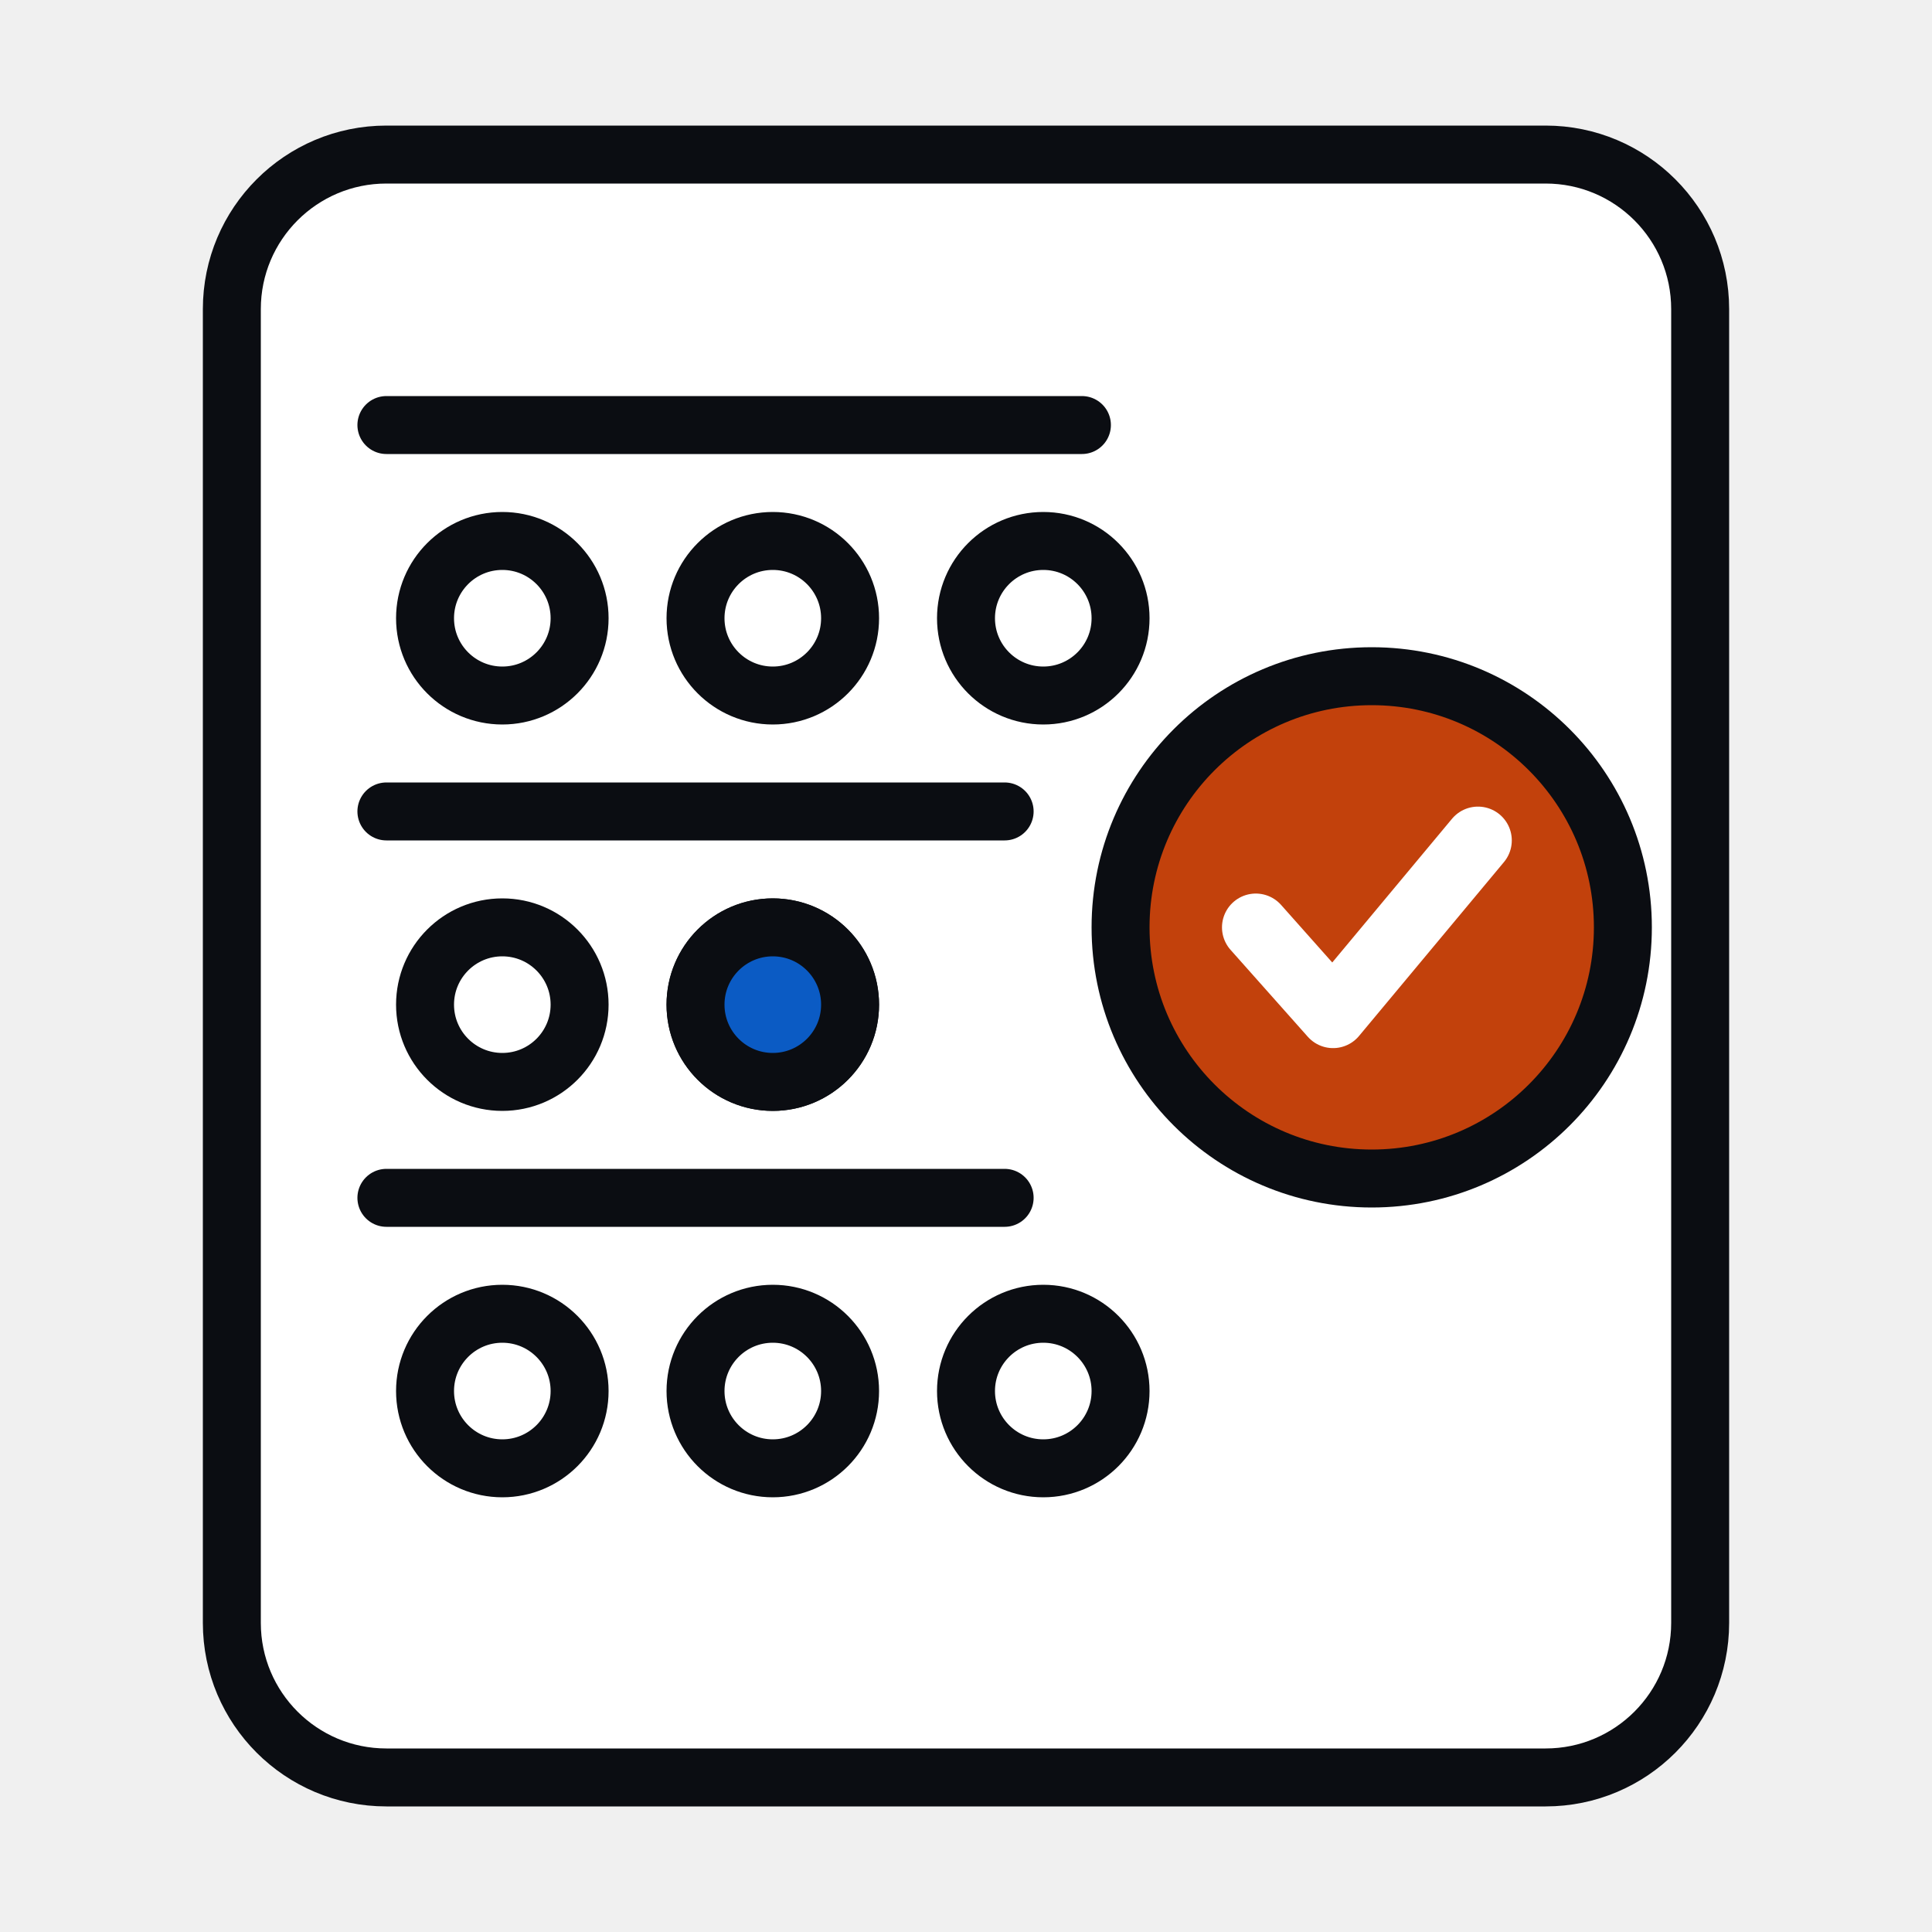
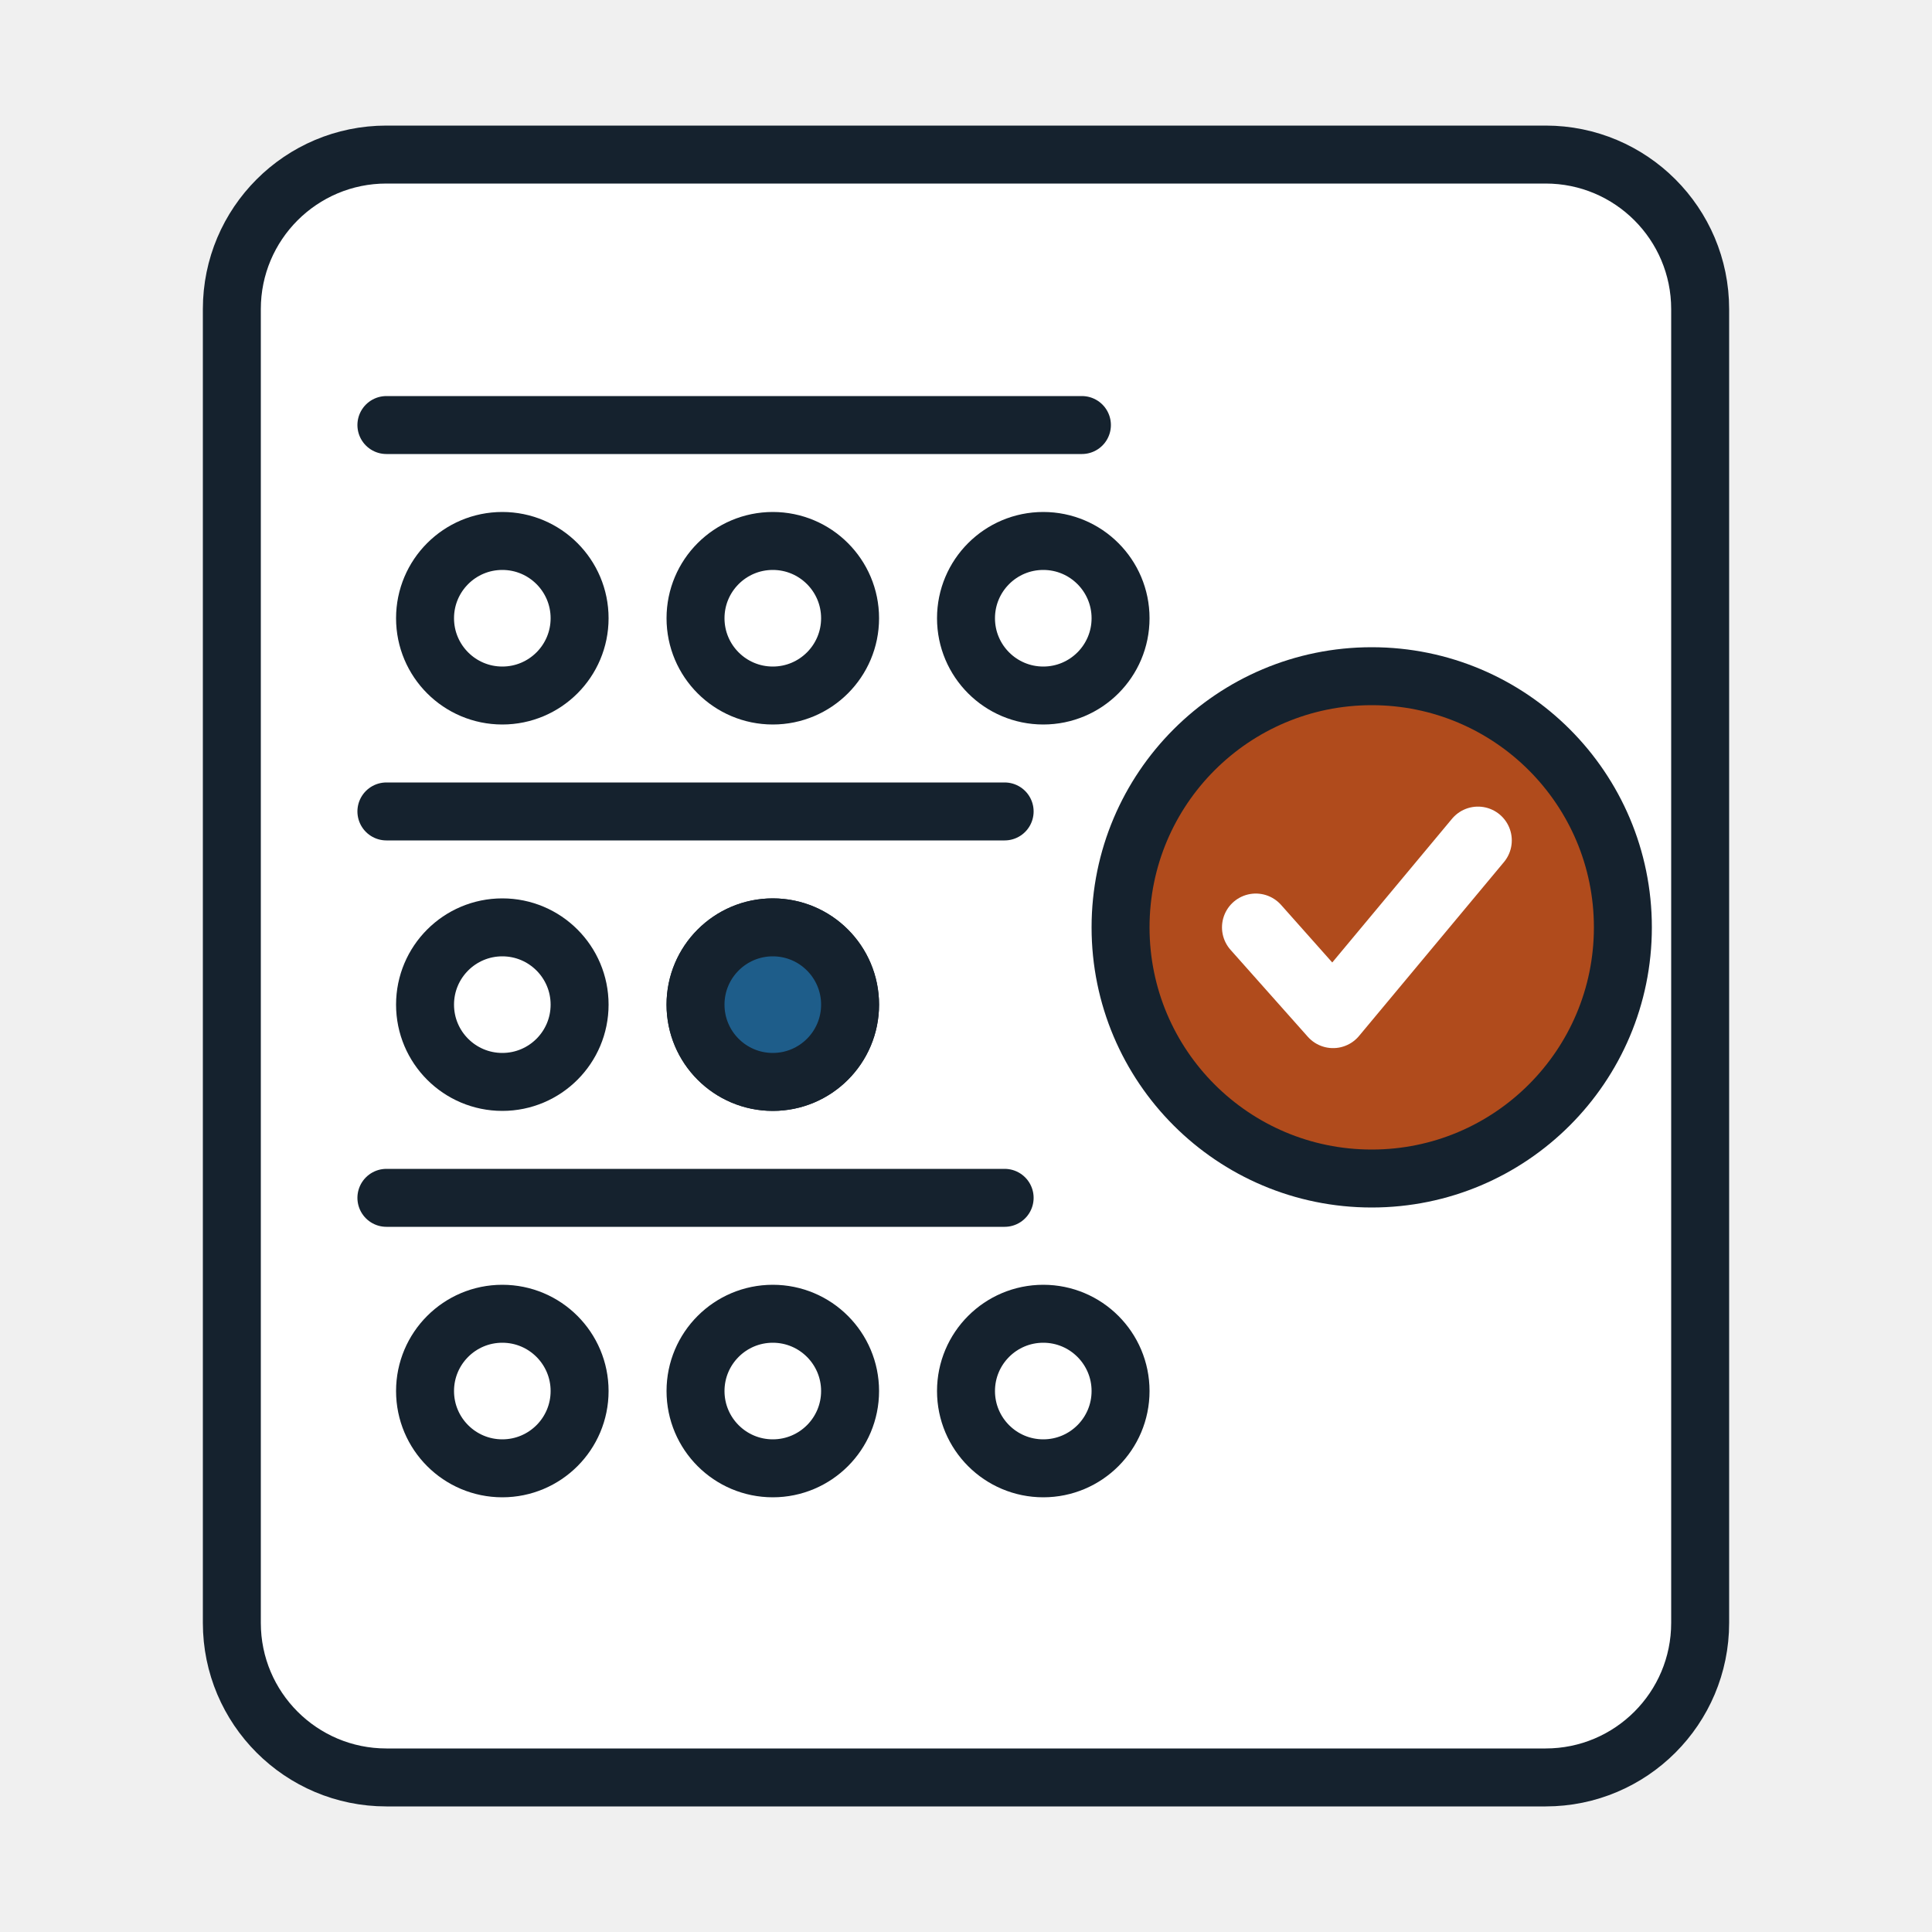
<svg xmlns="http://www.w3.org/2000/svg" viewBox="0 0 200 200" aria-hidden="true" focusable="false">
-   <rect x="24" y="16" width="152" height="168" rx="16" fill="#ffffff" stroke="#0b0d12" stroke-width="6" />
-   <g fill="none" stroke="#0b0d12" stroke-width="6" stroke-linecap="round">
+   <rect x="24" y="16" width="152" height="168" rx="16" fill="#ffffff" stroke="#15222e" stroke-width="6" />
+   <g fill="none" stroke="#15222e" stroke-width="6" stroke-linecap="round">
    <path d="M40 44h72" />
    <path d="M40 84h64" />
    <path d="M40 124h64" />
  </g>
-   <g fill="#ffffff" stroke="#0b0d12" stroke-width="6">
+   <g fill="#ffffff" stroke="#15222e" stroke-width="6">
    <circle cx="52" cy="64" r="8" />
    <circle cx="80" cy="64" r="8" />
    <circle cx="108" cy="64" r="8" />
    <circle cx="52" cy="104" r="8" />
    <circle cx="80" cy="104" r="8" />
    <circle cx="52" cy="144" r="8" />
    <circle cx="80" cy="144" r="8" />
    <circle cx="108" cy="144" r="8" />
  </g>
-   <circle cx="80" cy="104" r="8" fill="#0b5bc4" stroke="#0b0d12" stroke-width="6" />
-   <circle cx="142" cy="96" r="26" fill="#c2410c" stroke="#0b0d12" stroke-width="6" />
+   <circle cx="80" cy="104" r="8" fill="#1e5d8a" stroke="#15222e" stroke-width="6" />
+   <circle cx="142" cy="96" r="26" fill="#b04b1c" stroke="#15222e" stroke-width="6" />
  <path d="M130 96l8 9 15-18" fill="none" stroke="#ffffff" stroke-width="7" stroke-linecap="round" stroke-linejoin="round" />
</svg>
